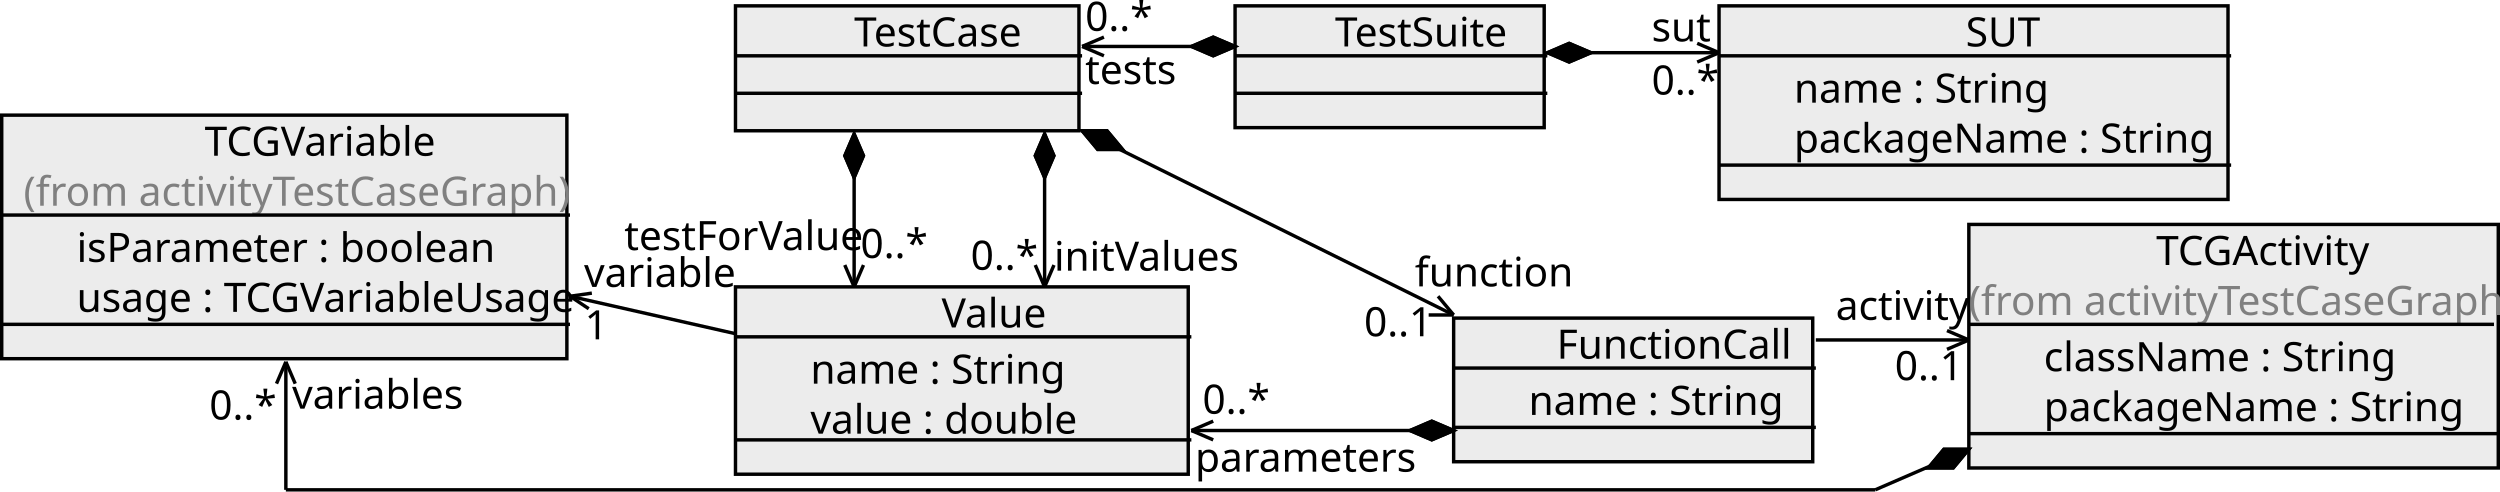
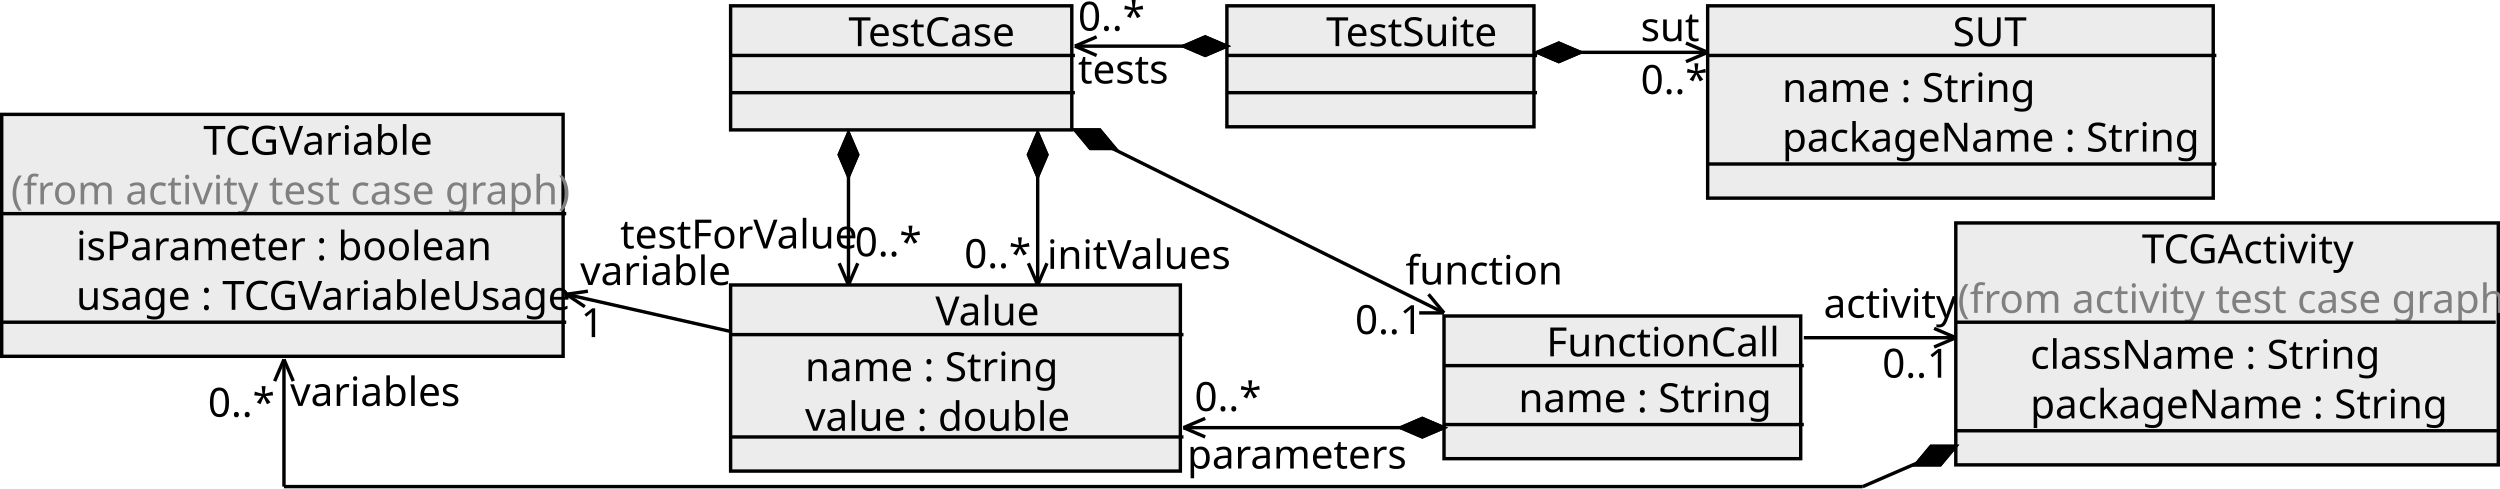
- <svg xmlns="http://www.w3.org/2000/svg" xmlns:xlink="http://www.w3.org/1999/xlink" shape-rendering="auto" width="800.661" text-rendering="auto" contentScriptType="text/ecmascript" color-interpolation="auto" color-rendering="auto" preserveAspectRatio="xMidYMid meet" font-size="12" viewBox="0 0 800.661 157.427" image-rendering="auto" stroke-miterlimit="10" zoomAndPan="magnify" version="1.0" contentStyleType="text/css" font-style="normal" height="157.427" font-weight="normal" id="svg2" style="font-size:12px;font-style:normal;font-weight:normal;fill:#000000;fill-opacity:1;stroke:#000000;stroke-width:1;stroke-linecap:square;stroke-linejoin:miter;stroke-miterlimit:10;stroke-opacity:1;stroke-dasharray:none;stroke-dashoffset:0;font-family:Dialog">
+ <svg xmlns="http://www.w3.org/2000/svg" xmlns:xlink="http://www.w3.org/1999/xlink" shape-rendering="auto" width="806.002" text-rendering="auto" contentScriptType="text/ecmascript" color-interpolation="auto" color-rendering="auto" preserveAspectRatio="xMidYMid meet" font-size="12" viewBox="0 0 806.002 157.427" image-rendering="auto" stroke-miterlimit="10" zoomAndPan="magnify" version="1.0" contentStyleType="text/css" font-style="normal" height="157.427" font-weight="normal" id="svg2" style="font-size:12px;font-style:normal;font-weight:normal;fill:#000000;fill-opacity:1;stroke:#000000;stroke-width:1;stroke-linecap:square;stroke-linejoin:miter;stroke-miterlimit:10;stroke-opacity:1;stroke-dasharray:none;stroke-dashoffset:0;font-family:Dialog">
  <defs id="genericDefs">
    <defs id="defs1">
      <linearGradient spreadMethod="pad" xlink:show="other" id="linearGradient1" xlink:actuate="onLoad" xlink:type="simple" y2="68" gradientUnits="userSpaceOnUse" y1="28" x2="405" x1="405">
        <stop id="stop9" offset="0%" stop-color="rgb(248,249,209)" stop-opacity="1" />
        <stop id="stop11" offset="100%" stop-color="white" stop-opacity="1" />
      </linearGradient>
      <linearGradient spreadMethod="pad" xlink:show="other" id="linearGradient2" xlink:actuate="onLoad" xlink:type="simple" y2="69" gradientUnits="userSpaceOnUse" y1="28" x2="245" x1="245">
        <stop id="stop14" offset="0%" stop-color="rgb(248,249,209)" stop-opacity="1" />
        <stop id="stop16" offset="100%" stop-color="white" stop-opacity="1" />
      </linearGradient>
      <linearGradient spreadMethod="pad" xlink:show="other" id="linearGradient3" xlink:actuate="onLoad" xlink:type="simple" y2="175" gradientUnits="userSpaceOnUse" y1="128" x2="475" x1="475">
        <stop id="stop19" offset="0%" stop-color="rgb(248,249,209)" stop-opacity="1" />
        <stop id="stop21" offset="100%" stop-color="white" stop-opacity="1" />
      </linearGradient>
      <linearGradient spreadMethod="pad" xlink:show="other" id="linearGradient4" xlink:actuate="onLoad" xlink:type="simple" y2="91" gradientUnits="userSpaceOnUse" y1="28" x2="560" x1="560">
        <stop id="stop24" offset="0%" stop-color="rgb(248,249,209)" stop-opacity="1" />
        <stop id="stop26" offset="100%" stop-color="white" stop-opacity="1" />
      </linearGradient>
      <linearGradient spreadMethod="pad" xlink:show="other" id="linearGradient5" xlink:actuate="onLoad" xlink:type="simple" y2="179" gradientUnits="userSpaceOnUse" y1="118" x2="245" x1="245">
        <stop id="stop29" offset="0%" stop-color="rgb(248,249,209)" stop-opacity="1" />
        <stop id="stop31" offset="100%" stop-color="white" stop-opacity="1" />
      </linearGradient>
      <linearGradient spreadMethod="pad" xlink:show="other" id="linearGradient6" xlink:actuate="onLoad" xlink:type="simple" y2="177" gradientUnits="userSpaceOnUse" y1="98" x2="640" x1="640">
        <stop id="stop34" offset="0%" stop-color="rgb(248,249,209)" stop-opacity="1" />
        <stop id="stop36" offset="100%" stop-color="white" stop-opacity="1" />
      </linearGradient>
      <linearGradient spreadMethod="pad" xlink:show="other" id="linearGradient7" xlink:actuate="onLoad" xlink:type="simple" y2="142" gradientUnits="userSpaceOnUse" y1="63" x2="10" x1="10">
        <stop id="stop39" offset="0%" stop-color="rgb(248,249,209)" stop-opacity="1" />
        <stop id="stop41" offset="100%" stop-color="white" stop-opacity="1" />
      </linearGradient>
    </defs>
    <linearGradient xlink:href="#linearGradient2" id="linearGradient3980" gradientUnits="userSpaceOnUse" spreadMethod="pad" x1="245" y1="28" x2="245" y2="69" />
    <linearGradient xlink:href="#linearGradient3" id="linearGradient3982" gradientUnits="userSpaceOnUse" spreadMethod="pad" x1="475" y1="128" x2="475" y2="175" />
    <linearGradient xlink:href="#linearGradient4" id="linearGradient3984" gradientUnits="userSpaceOnUse" spreadMethod="pad" x1="560" y1="28" x2="560" y2="91" />
    <linearGradient xlink:href="#linearGradient6" id="linearGradient3988" gradientUnits="userSpaceOnUse" spreadMethod="pad" x1="640" y1="98" x2="640" y2="177" />
    <linearGradient xlink:href="#linearGradient7" id="linearGradient3990" gradientUnits="userSpaceOnUse" spreadMethod="pad" x1="10" y1="63" x2="10" y2="142" />
    <linearGradient xlink:href="#linearGradient1" id="linearGradient4139" gradientUnits="userSpaceOnUse" spreadMethod="pad" x1="405" y1="28" x2="405" y2="68" />
  </defs>
  <rect x="395.55" y="1.877" clip-path="none" width="99" height="39" id="rect341" style="font-size:13px;fill:#ececec;fill-opacity:1;stroke:#000000;stroke-width:1.1;stroke-linecap:butt;stroke-opacity:1;font-family:Tahoma" mask="none" />
  <text x="427.55" y="14.877" clip-path="none" xml:space="preserve" id="text345" style="font-size:13px;fill:#000000;fill-opacity:1;stroke:none;font-family:Tahoma" mask="none">TestSuite</text>
  <line clip-path="none" x1="395.55" x2="495.55" y1="17.877" y2="17.877" id="line347" style="font-size:13px;fill:#000000;fill-opacity:1;stroke:#000000;stroke-width:1.1;stroke-linecap:butt;stroke-opacity:1;font-family:Tahoma" mask="none" />
  <line clip-path="none" x1="395.55" x2="495.55" y1="29.877" y2="29.877" id="line349" style="font-size:13px;fill:#000000;fill-opacity:1;stroke:#000000;stroke-width:1.1;stroke-linecap:butt;stroke-opacity:1;font-family:Tahoma" mask="none" />
  <rect x="235.55" y="1.877" clip-path="none" width="110" height="40" id="rect357" style="font-size:13px;fill:#ececec;fill-opacity:1;stroke:#000000;stroke-width:1.1;stroke-linecap:butt;stroke-opacity:1;font-family:Tahoma" mask="none" />
-   <text x="273.55" y="14.877" clip-path="none" xml:space="preserve" id="text361" style="font-size:13px;fill:#000000;stroke:none;font-family:Tahoma;fill-opacity:1" mask="none">TestCase</text>
+   <text x="273.55" y="14.877" clip-path="none" xml:space="preserve" id="text361" style="font-size:13px;fill:#000000;fill-opacity:1;stroke:none;font-family:Tahoma" mask="none">TestCase</text>
  <line clip-path="none" x1="235.55" x2="346.55" y1="17.877" y2="17.877" id="line363" style="font-size:13px;fill:#000000;fill-opacity:1;stroke:#000000;stroke-width:1.1;stroke-linecap:butt;stroke-opacity:1;font-family:Tahoma" mask="none" />
  <line clip-path="none" x1="235.55" x2="346.55" y1="29.877" y2="29.877" id="line365" style="font-size:13px;fill:#000000;fill-opacity:1;stroke:#000000;stroke-width:1.1;stroke-linecap:butt;stroke-opacity:1;font-family:Tahoma" mask="none" />
  <rect x="465.55" y="101.877" clip-path="none" width="115" height="46" id="rect373" style="font-size:13px;fill:#ececec;fill-opacity:1;stroke:#000000;stroke-width:1.1;stroke-linecap:butt;stroke-opacity:1;font-family:Tahoma" mask="none" />
  <text x="498.55" y="114.877" clip-path="none" xml:space="preserve" id="text377" style="font-size:13px;fill:#000000;fill-opacity:1;stroke:none;font-family:Tahoma" mask="none">FunctionCall</text>
  <text x="489.55" y="132.877" clip-path="none" xml:space="preserve" id="text381" style="font-size:13px;fill:#000000;fill-opacity:1;stroke:none;font-family:Tahoma" mask="none">name : String</text>
  <line clip-path="none" x1="465.55" x2="581.55" y1="117.877" y2="117.877" id="line383" style="font-size:13px;fill:#000000;fill-opacity:1;stroke:#000000;stroke-width:1.1;stroke-linecap:butt;stroke-opacity:1;font-family:Tahoma" mask="none" />
  <line clip-path="none" x1="465.55" x2="581.55" y1="136.877" y2="136.877" id="line385" style="font-size:13px;fill:#000000;fill-opacity:1;stroke:#000000;stroke-width:1.1;stroke-linecap:butt;stroke-opacity:1;font-family:Tahoma" mask="none" />
  <rect x="550.55" y="1.877" clip-path="none" width="163" height="62" id="rect393" style="font-size:13px;fill:#ececec;fill-opacity:1;stroke:#000000;stroke-width:1.1;stroke-linecap:butt;stroke-opacity:1;font-family:Tahoma" mask="none" />
  <text x="629.55" y="14.877" clip-path="none" xml:space="preserve" id="text397" style="font-size:13px;fill:#000000;fill-opacity:1;stroke:none;font-family:Tahoma" mask="none">SUT</text>
  <text x="574.55" y="32.877" clip-path="none" xml:space="preserve" id="text401" style="font-size:13px;fill:#000000;fill-opacity:1;stroke:none;font-family:Tahoma" mask="none">name : String</text>
  <text x="574.55" y="48.877" clip-path="none" xml:space="preserve" id="text405" style="font-size:13px;fill:#000000;fill-opacity:1;stroke:none;font-family:Tahoma" mask="none">packageName : String</text>
  <line clip-path="none" x1="550.55" x2="714.55" y1="17.877" y2="17.877" id="line407" style="font-size:13px;fill:#000000;fill-opacity:1;stroke:#000000;stroke-width:1.1;stroke-linecap:butt;stroke-opacity:1;font-family:Tahoma" mask="none" />
  <line clip-path="none" x1="550.55" x2="714.55" y1="52.877" y2="52.877" id="line409" style="font-size:13px;fill:#000000;fill-opacity:1;stroke:#000000;stroke-width:1.1;stroke-linecap:butt;stroke-opacity:1;font-family:Tahoma" mask="none" />
  <rect x="235.55" y="91.877" clip-path="none" width="145" height="60" id="rect417" style="font-size:13px;fill:#ececec;fill-opacity:1;stroke:#000000;stroke-width:1.1;stroke-linecap:butt;stroke-opacity:1;font-family:Tahoma" mask="none" />
  <text x="301.55" y="104.877" clip-path="none" xml:space="preserve" id="text421" style="font-size:13px;fill:#000000;fill-opacity:1;stroke:none;font-family:Tahoma" mask="none">Value</text>
  <text x="259.55" y="122.877" clip-path="none" xml:space="preserve" id="text425" style="font-size:13px;fill:#000000;fill-opacity:1;stroke:none;font-family:Tahoma" mask="none">name : String</text>
  <text x="259.55" y="138.877" clip-path="none" xml:space="preserve" id="text429" style="font-size:13px;fill:#000000;fill-opacity:1;stroke:none;font-family:Tahoma" mask="none">value : double</text>
  <line clip-path="none" x1="235.55" x2="381.55" y1="107.877" y2="107.877" id="line453" style="font-size:13px;fill:#000000;fill-opacity:1;stroke:#000000;stroke-width:1.1;stroke-linecap:butt;stroke-opacity:1;font-family:Tahoma" mask="none" />
  <line clip-path="none" x1="235.55" x2="381.55" y1="140.877" y2="140.877" id="line455" style="font-size:13px;fill:#000000;fill-opacity:1;stroke:#000000;stroke-width:1.1;stroke-linecap:butt;stroke-opacity:1;font-family:Tahoma" mask="none" />
-   <rect x="630.55" y="71.877" clip-path="none" width="169.561" height="78" id="rect463" style="font-size:13px;fill:#ececec;fill-opacity:1;stroke:#000000;stroke-width:1.1;stroke-linecap:butt;stroke-opacity:1;font-family:Tahoma" mask="none" />
+   <rect x="630.55" y="71.877" clip-path="none" width="174.902" height="78" id="rect463" style="font-size:13px;fill:#ececec;fill-opacity:1;stroke:#000000;stroke-width:1.1;stroke-linecap:butt;stroke-opacity:1;font-family:Tahoma" mask="none" />
  <text x="690.55" y="84.877" clip-path="none" xml:space="preserve" id="text467" style="font-size:13px;fill:#000000;fill-opacity:1;stroke:none;font-family:Tahoma" mask="none">TCGActivity</text>
-   <text xml:space="preserve" x="630.55" y="100.877" clip-path="none" id="text469" style="font-size:13px;fill:#808080;stroke:none;font-family:Tahoma" mask="none">(from activityTestCaseGraph)</text>
+   <text xml:space="preserve" x="631.143" y="100.877" clip-path="none" id="text469" style="font-size:13px;fill:#808080;stroke:none;font-family:Tahoma" mask="none">(from activity test case graph)</text>
  <text x="654.55" y="118.877" clip-path="none" xml:space="preserve" id="text473" style="font-size:13px;fill:#000000;fill-opacity:1;stroke:none;font-family:Tahoma" mask="none">className : String</text>
  <text x="654.55" y="134.877" clip-path="none" xml:space="preserve" id="text477" style="font-size:13px;fill:#000000;fill-opacity:1;stroke:none;font-family:Tahoma" mask="none">packageName : String</text>
-   <line clip-path="none" x1="630.554" x2="798.733" y1="103.877" y2="103.877" id="line479" style="font-size:13px;fill:#000000;fill-opacity:1;stroke:#000000;stroke-width:1.1;stroke-linecap:butt;stroke-opacity:1;font-family:Tahoma" mask="none" />
-   <line clip-path="none" x1="630.558" x2="799.916" y1="138.877" y2="138.877" id="line481" style="font-size:13px;fill:#000000;fill-opacity:1;stroke:#000000;stroke-width:1.1;stroke-linecap:butt;stroke-opacity:1;font-family:Tahoma" mask="none" />
+   <line clip-path="none" x1="630.556" x2="804.623" y1="103.877" y2="103.877" id="line479" style="font-size:13px;fill:#000000;fill-opacity:1;stroke:#000000;stroke-width:1.1;stroke-linecap:butt;stroke-opacity:1;font-family:Tahoma" mask="none" />
+   <line clip-path="none" x1="630.558" x2="805.251" y1="138.877" y2="138.877" id="line481" style="font-size:13px;fill:#000000;fill-opacity:1;stroke:#000000;stroke-width:1.1;stroke-linecap:butt;stroke-opacity:1;font-family:Tahoma" mask="none" />
  <rect x="0.55" y="36.877" clip-path="none" width="181" height="78" id="rect491" style="font-size:13px;fill:#ececec;fill-opacity:1;stroke:#000000;stroke-width:1.1;stroke-linecap:butt;stroke-opacity:1;font-family:Tahoma" mask="none" />
  <text x="65.55" y="49.877" clip-path="none" xml:space="preserve" id="text495" style="font-size:13px;fill:#000000;fill-opacity:1;stroke:none;font-family:Tahoma" mask="none">TCGVariable</text>
-   <text xml:space="preserve" x="7.55" y="65.877" clip-path="none" id="text497" style="font-size:13px;fill:#808080;stroke:none;font-family:Tahoma" mask="none">(from activityTestCaseGraph)</text>
+   <text xml:space="preserve" x="3.55" y="65.877" clip-path="none" id="text497" style="font-size:13px;fill:#808080;stroke:none;font-family:Tahoma" mask="none">(from activity test case graph)</text>
  <text x="24.55" y="83.877" clip-path="none" xml:space="preserve" id="text501" style="font-size:13px;fill:#000000;fill-opacity:1;stroke:none;font-family:Tahoma" mask="none">isParameter : boolean</text>
  <text x="24.55" y="99.877" clip-path="none" xml:space="preserve" id="text505" style="font-size:13px;fill:#000000;fill-opacity:1;stroke:none;font-family:Tahoma" mask="none">usage : TCGVariableUsage</text>
  <line clip-path="none" x1="0.55" x2="182.55" y1="68.877" y2="68.877" id="line507" style="font-size:13px;fill:#000000;fill-opacity:1;stroke:#000000;stroke-width:1.1;stroke-linecap:butt;stroke-opacity:1;font-family:Tahoma" mask="none" />
  <line clip-path="none" x1="0.55" x2="182.55" y1="103.877" y2="103.877" id="line509" style="font-size:13px;fill:#000000;fill-opacity:1;stroke:#000000;stroke-width:1.1;stroke-linecap:butt;stroke-opacity:1;font-family:Tahoma" mask="none" />
  <line clip-path="none" x1="395.55" x2="346.55" y1="14.877" y2="14.877" id="line513" style="font-size:13px;fill:#000000;fill-opacity:1;stroke:#000000;stroke-width:1.1;stroke-linecap:butt;stroke-opacity:1;font-family:Tahoma" mask="none" />
-   <polygon clip-path="none" points="398,38 391,41 398,44 398,44 405,41 " id="polygon515" style="font-size:13px;fill:#000000;fill-opacity:1;stroke:#000000;stroke-opacity:1;font-family:Tahoma" mask="none" transform="translate(-9.45,-26.12305)" />
-   <polygon clip-path="none" points="398,38 391,41 398,44 398,44 405,41 " id="polygon517" style="font-size:13px;fill:#000000;fill-opacity:1;stroke:#000000;stroke-width:1.1;stroke-linecap:butt;stroke-opacity:1;font-family:Tahoma" mask="none" transform="translate(-9.45,-26.12305)" />
+   <polygon clip-path="none" points="398,44 405,41 398,38 391,41 398,44 " id="polygon515" style="font-size:13px;fill:#000000;fill-opacity:1;stroke:#000000;stroke-opacity:1;font-family:Tahoma" mask="none" transform="translate(-9.450009,-26.12305)" />
+   <polygon clip-path="none" points="398,44 405,41 398,38 391,41 398,44 " id="polygon517" style="font-size:13px;fill:#000000;fill-opacity:1;stroke:#000000;stroke-width:1.1;stroke-linecap:butt;stroke-opacity:1;font-family:Tahoma" mask="none" transform="translate(-9.450009,-26.12305)" />
  <line clip-path="none" x1="353.55" x2="346.55" y1="11.877" y2="14.877" id="line519" style="font-size:13px;fill:#000000;fill-opacity:1;stroke:#000000;stroke-width:1.1;stroke-linecap:butt;stroke-opacity:1;font-family:Tahoma" mask="none" />
  <line clip-path="none" x1="346.55" x2="353.55" y1="14.877" y2="17.877" id="line521" style="font-size:13px;fill:#000000;fill-opacity:1;stroke:#000000;stroke-width:1.1;stroke-linecap:butt;stroke-opacity:1;font-family:Tahoma" mask="none" />
  <text x="347.55" y="26.91" clip-path="none" xml:space="preserve" id="text523" style="font-size:13px;fill:#000000;fill-opacity:1;stroke:none;font-family:Tahoma" mask="none">tests</text>
  <text x="347.55" y="9.877" clip-path="none" xml:space="preserve" id="text525" style="font-size:13px;fill:#000000;fill-opacity:1;stroke:none;font-family:Tahoma" mask="none">0..*</text>
  <line clip-path="none" x1="495.55" x2="550.55" y1="16.877" y2="16.877" id="line527" style="font-size:13px;fill:#000000;fill-opacity:1;stroke:#000000;stroke-width:1.1;stroke-linecap:butt;stroke-opacity:1;font-family:Tahoma" mask="none" />
-   <polygon clip-path="none" points="512,46 519,43 512,40 512,40 505,43 " id="polygon529" style="font-size:13px;fill:#000000;fill-opacity:1;stroke:#000000;stroke-opacity:1;font-family:Tahoma" mask="none" transform="translate(-9.45,-26.12305)" />
-   <polygon clip-path="none" points="512,46 519,43 512,40 512,40 505,43 " id="polygon531" style="font-size:13px;fill:#000000;fill-opacity:1;stroke:#000000;stroke-width:1.1;stroke-linecap:butt;stroke-opacity:1;font-family:Tahoma" mask="none" transform="translate(-9.45,-26.12305)" />
+   <polygon clip-path="none" points="512,40 505,43 512,46 519,43 512,40 " id="polygon529" style="font-size:13px;fill:#000000;fill-opacity:1;stroke:#000000;stroke-opacity:1;font-family:Tahoma" mask="none" transform="translate(-9.450009,-26.12305)" />
+   <polygon clip-path="none" points="512,40 505,43 512,46 519,43 512,40 " id="polygon531" style="font-size:13px;fill:#000000;fill-opacity:1;stroke:#000000;stroke-width:1.1;stroke-linecap:butt;stroke-opacity:1;font-family:Tahoma" mask="none" transform="translate(-9.450009,-26.12305)" />
  <line clip-path="none" x1="543.55" x2="550.55" y1="19.877" y2="16.877" id="line533" style="font-size:13px;fill:#000000;fill-opacity:1;stroke:#000000;stroke-width:1.1;stroke-linecap:butt;stroke-opacity:1;font-family:Tahoma" mask="none" />
  <line clip-path="none" x1="550.55" x2="543.55" y1="16.877" y2="13.877" id="line535" style="font-size:13px;fill:#000000;fill-opacity:1;stroke:#000000;stroke-width:1.1;stroke-linecap:butt;stroke-opacity:1;font-family:Tahoma" mask="none" />
  <text x="528.956" y="13.251" clip-path="none" xml:space="preserve" id="text537" style="font-size:13px;fill:#000000;fill-opacity:1;stroke:none;font-family:Tahoma" mask="none">sut</text>
  <text x="528.956" y="30.283" clip-path="none" xml:space="preserve" id="text539" style="font-size:13px;fill:#000000;fill-opacity:1;stroke:none;font-family:Tahoma" mask="none">0..*</text>
  <line clip-path="none" x1="334.55" x2="334.55" y1="42.877" y2="91.877" id="line541" style="font-size:13px;fill:#000000;fill-opacity:1;stroke:#000000;stroke-width:1.1;stroke-linecap:butt;stroke-opacity:1;font-family:Tahoma" mask="none" />
-   <polygon clip-path="none" points="333,76 333,76 330,69 327,76 330,83 " id="polygon543" style="font-size:13px;fill:#000000;fill-opacity:1;stroke:#000000;stroke-opacity:1;font-family:Tahoma" mask="none" transform="translate(4.55,-26.12305)" />
-   <polygon clip-path="none" points="333,76 333,76 330,69 327,76 330,83 " id="polygon545" style="font-size:13px;fill:#000000;fill-opacity:1;stroke:#000000;stroke-width:1.1;stroke-linecap:butt;stroke-opacity:1;font-family:Tahoma" mask="none" transform="translate(4.55,-26.12305)" />
+   <polygon clip-path="none" points="327,76 330,83 333,76 333,76 330,69 " id="polygon543" style="font-size:13px;fill:#000000;fill-opacity:1;stroke:#000000;stroke-opacity:1;font-family:Tahoma" mask="none" transform="translate(4.549991,-26.12305)" />
+   <polygon clip-path="none" points="327,76 330,83 333,76 333,76 330,69 " id="polygon545" style="font-size:13px;fill:#000000;fill-opacity:1;stroke:#000000;stroke-width:1.1;stroke-linecap:butt;stroke-opacity:1;font-family:Tahoma" mask="none" transform="translate(4.549991,-26.12305)" />
  <line clip-path="none" x1="331.55" x2="334.55" y1="84.877" y2="91.877" id="line547" style="font-size:13px;fill:#000000;fill-opacity:1;stroke:#000000;stroke-width:1.1;stroke-linecap:butt;stroke-opacity:1;font-family:Tahoma" mask="none" />
  <line clip-path="none" x1="334.55" x2="337.55" y1="91.877" y2="84.877" id="line549" style="font-size:13px;fill:#000000;fill-opacity:1;stroke:#000000;stroke-width:1.1;stroke-linecap:butt;stroke-opacity:1;font-family:Tahoma" mask="none" />
  <text x="337.574" y="86.69" clip-path="none" xml:space="preserve" id="text551" style="font-size:13px;fill:#000000;fill-opacity:1;stroke:none;font-family:Tahoma" mask="none">initValues</text>
  <text x="310.867" y="86.405" clip-path="none" xml:space="preserve" id="text553" style="font-size:13px;fill:#000000;fill-opacity:1;stroke:none;font-family:Tahoma" mask="none">0..*</text>
  <line clip-path="none" x1="346.55" x2="465.55" y1="41.877" y2="100.877" id="line555" style="font-size:13px;fill:#000000;fill-opacity:1;stroke:#000000;stroke-width:1.1;stroke-linecap:butt;stroke-opacity:1;font-family:Tahoma" mask="none" />
-   <polygon clip-path="none" points="361,74 369,74 364,68 364,68 356,68 " id="polygon557" style="font-size:13px;fill:#000000;fill-opacity:1;stroke:#000000;stroke-opacity:1;font-family:Tahoma" mask="none" transform="translate(-9.45,-26.12305)" />
-   <polygon clip-path="none" points="361,74 369,74 364,68 364,68 356,68 " id="polygon559" style="font-size:13px;fill:#000000;fill-opacity:1;stroke:#000000;stroke-width:1.1;stroke-linecap:butt;stroke-opacity:1;font-family:Tahoma" mask="none" transform="translate(-9.45,-26.12305)" />
+   <polygon clip-path="none" points="364,68 356,68 361,74 369,74 364,68 " id="polygon557" style="font-size:13px;fill:#000000;fill-opacity:1;stroke:#000000;stroke-opacity:1;font-family:Tahoma" mask="none" transform="translate(-9.450009,-26.12305)" />
+   <polygon clip-path="none" points="364,68 356,68 361,74 369,74 364,68 " id="polygon559" style="font-size:13px;fill:#000000;fill-opacity:1;stroke:#000000;stroke-width:1.1;stroke-linecap:butt;stroke-opacity:1;font-family:Tahoma" mask="none" transform="translate(-9.450009,-26.12305)" />
  <line clip-path="none" x1="457.55" x2="465.55" y1="100.877" y2="100.877" id="line561" style="font-size:13px;fill:#000000;fill-opacity:1;stroke:#000000;stroke-width:1.1;stroke-linecap:butt;stroke-opacity:1;font-family:Tahoma" mask="none" />
  <line clip-path="none" x1="465.55" x2="460.55" y1="100.877" y2="94.877" id="line563" style="font-size:13px;fill:#000000;fill-opacity:1;stroke:#000000;stroke-width:1.1;stroke-linecap:butt;stroke-opacity:1;font-family:Tahoma" mask="none" />
  <text x="453.126" y="91.714" clip-path="none" xml:space="preserve" id="text565" style="font-size:13px;fill:#000000;fill-opacity:1;stroke:none;font-family:Tahoma" mask="none">function</text>
  <text x="436.859" y="107.69" clip-path="none" xml:space="preserve" id="text567" style="font-size:13px;fill:#000000;fill-opacity:1;stroke:none;font-family:Tahoma" mask="none">0..1</text>
  <line clip-path="none" x1="273.55" x2="273.55" y1="42.877" y2="91.877" id="line569" style="font-size:13px;fill:#000000;fill-opacity:1;stroke:#000000;stroke-width:1.1;stroke-linecap:butt;stroke-opacity:1;font-family:Tahoma" mask="none" />
-   <polygon clip-path="none" points="316,76 319,83 322,76 322,76 319,69 " id="polygon571" style="font-size:13px;fill:#000000;fill-opacity:1;stroke:#000000;stroke-opacity:1;font-family:Tahoma" mask="none" transform="translate(-45.45,-26.12305)" />
-   <polygon clip-path="none" points="316,76 319,83 322,76 322,76 319,69 " id="polygon573" style="font-size:13px;fill:#000000;fill-opacity:1;stroke:#000000;stroke-width:1.1;stroke-linecap:butt;stroke-opacity:1;font-family:Tahoma" mask="none" transform="translate(-45.45,-26.12305)" />
+   <polygon clip-path="none" points="322,76 319,69 316,76 319,83 322,76 " id="polygon571" style="font-size:13px;fill:#000000;fill-opacity:1;stroke:#000000;stroke-opacity:1;font-family:Tahoma" mask="none" transform="translate(-45.45001,-26.12305)" />
+   <polygon clip-path="none" points="322,76 319,69 316,76 319,83 322,76 " id="polygon573" style="font-size:13px;fill:#000000;fill-opacity:1;stroke:#000000;stroke-width:1.1;stroke-linecap:butt;stroke-opacity:1;font-family:Tahoma" mask="none" transform="translate(-45.45001,-26.12305)" />
  <line clip-path="none" x1="270.55" x2="273.55" y1="84.877" y2="91.877" id="line575" style="font-size:13px;fill:#000000;fill-opacity:1;stroke:#000000;stroke-width:1.1;stroke-linecap:butt;stroke-opacity:1;font-family:Tahoma" mask="none" />
  <line clip-path="none" x1="273.55" x2="276.55" y1="91.877" y2="84.877" id="line577" style="font-size:13px;fill:#000000;fill-opacity:1;stroke:#000000;stroke-width:1.1;stroke-linecap:butt;stroke-opacity:1;font-family:Tahoma" mask="none" />
  <text x="199.941" y="80.097" clip-path="none" xml:space="preserve" id="text579" style="font-size:13px;fill:#000000;fill-opacity:1;stroke:none;font-family:Tahoma" mask="none">testForValue</text>
  <text x="275.583" y="82.625" clip-path="none" xml:space="preserve" id="text581" style="font-size:13px;fill:#000000;fill-opacity:1;stroke:none;font-family:Tahoma" mask="none">0..*</text>
  <line clip-path="none" x1="465.55" x2="381.55" y1="137.877" y2="137.877" id="line583" style="font-size:13px;fill:#000000;fill-opacity:1;stroke:#000000;stroke-width:1.1;stroke-linecap:butt;stroke-opacity:1;font-family:Tahoma" mask="none" />
-   <polygon clip-path="none" points="468,161 461,164 468,167 468,167 475,164 " id="polygon585" style="font-size:13px;fill:#000000;fill-opacity:1;stroke:#000000;stroke-opacity:1;font-family:Tahoma" mask="none" transform="translate(-9.45,-26.12305)" />
-   <polygon clip-path="none" points="468,161 461,164 468,167 468,167 475,164 " id="polygon587" style="font-size:13px;fill:#000000;fill-opacity:1;stroke:#000000;stroke-width:1.1;stroke-linecap:butt;stroke-opacity:1;font-family:Tahoma" mask="none" transform="translate(-9.45,-26.12305)" />
+   <polygon clip-path="none" points="468,167 475,164 468,161 461,164 468,167 " id="polygon585" style="font-size:13px;fill:#000000;fill-opacity:1;stroke:#000000;stroke-opacity:1;font-family:Tahoma" mask="none" transform="translate(-9.450009,-26.12305)" />
+   <polygon clip-path="none" points="468,167 475,164 468,161 461,164 468,167 " id="polygon587" style="font-size:13px;fill:#000000;fill-opacity:1;stroke:#000000;stroke-width:1.1;stroke-linecap:butt;stroke-opacity:1;font-family:Tahoma" mask="none" transform="translate(-9.450009,-26.12305)" />
  <line clip-path="none" x1="388.55" x2="381.55" y1="134.877" y2="137.877" id="line589" style="font-size:13px;fill:#000000;fill-opacity:1;stroke:#000000;stroke-width:1.1;stroke-linecap:butt;stroke-opacity:1;font-family:Tahoma" mask="none" />
  <line clip-path="none" x1="381.55" x2="388.55" y1="137.877" y2="140.877" id="line591" style="font-size:13px;fill:#000000;fill-opacity:1;stroke:#000000;stroke-width:1.1;stroke-linecap:butt;stroke-opacity:1;font-family:Tahoma" mask="none" />
  <text x="382.737" y="151.064" clip-path="none" xml:space="preserve" id="text593" style="font-size:13px;fill:#000000;fill-opacity:1;stroke:none;font-family:Tahoma" mask="none">parameters</text>
  <text x="385.111" y="132.503" clip-path="none" xml:space="preserve" id="text595" style="font-size:13px;fill:#000000;fill-opacity:1;stroke:none;font-family:Tahoma" mask="none">0..*</text>
  <line clip-path="none" x1="581.55" x2="630.55" y1="108.877" y2="108.877" id="line597" style="font-size:13px;fill:#000000;fill-opacity:1;stroke:#000000;stroke-width:1.1;stroke-linecap:butt;stroke-opacity:1;font-family:Tahoma" mask="none" />
  <line clip-path="none" x1="623.55" x2="630.55" y1="111.877" y2="108.877" id="line599" style="font-size:13px;fill:#000000;fill-opacity:1;stroke:#000000;stroke-width:1.1;stroke-linecap:butt;stroke-opacity:1;font-family:Tahoma" mask="none" />
  <line clip-path="none" x1="630.55" x2="623.55" y1="108.877" y2="105.877" id="line601" style="font-size:13px;fill:#000000;fill-opacity:1;stroke:#000000;stroke-width:1.1;stroke-linecap:butt;stroke-opacity:1;font-family:Tahoma" mask="none" />
  <text x="587.924" y="102.438" clip-path="none" xml:space="preserve" id="text603" style="font-size:13px;fill:#000000;fill-opacity:1;stroke:none;font-family:Tahoma" mask="none">activity</text>
  <text x="606.835" y="121.755" clip-path="none" xml:space="preserve" id="text605" style="font-size:13px;fill:#000000;fill-opacity:1;stroke:none;font-family:Tahoma" mask="none">0..1</text>
  <line clip-path="none" x1="235.55" x2="182.55" y1="106.877" y2="94.877" id="line607" style="font-size:13px;fill:#000000;fill-opacity:1;stroke:#000000;stroke-width:1.1;stroke-linecap:butt;stroke-opacity:1;font-family:Tahoma" mask="none" />
  <line clip-path="none" x1="189.55" x2="182.55" y1="93.877" y2="94.877" id="line609" style="font-size:13px;fill:#000000;fill-opacity:1;stroke:#000000;stroke-width:1.1;stroke-linecap:butt;stroke-opacity:1;font-family:Tahoma" mask="none" />
  <line clip-path="none" x1="182.55" x2="188.55" y1="94.877" y2="98.877" id="line611" style="font-size:13px;fill:#000000;fill-opacity:1;stroke:#000000;stroke-width:1.1;stroke-linecap:butt;stroke-opacity:1;font-family:Tahoma" mask="none" />
  <text x="187.046" y="91.886" clip-path="none" xml:space="preserve" id="text613" style="font-size:13px;fill:#000000;fill-opacity:1;stroke:none;font-family:Tahoma" mask="none">variable</text>
-   <text x="187.265" y="108.681" clip-path="none" xml:space="preserve" id="text615" style="font-size:13px;fill:#000000;fill-opacity:1;stroke:none;stroke-opacity:1;font-family:Tahoma" mask="none">1</text>
+   <text x="187.265" y="108.681" clip-path="none" xml:space="preserve" id="text615" style="font-size:13px;fill:#000000;fill-opacity:1;stroke:none;font-family:Tahoma" mask="none">1</text>
  <line clip-path="none" x1="630.55" x2="600.55" y1="143.877" y2="156.877" id="line617" style="font-size:13px;fill:#000000;fill-opacity:1;stroke:#000000;stroke-width:1.1;stroke-linecap:butt;stroke-opacity:1;font-family:Tahoma" mask="none" />
  <line clip-path="none" x1="600.55" x2="91.55" y1="156.877" y2="156.877" id="line619" style="font-size:13px;fill:#000000;fill-opacity:1;stroke:#000000;stroke-width:1.1;stroke-linecap:butt;stroke-opacity:1;font-family:Tahoma" mask="none" />
  <line clip-path="none" x1="91.55" x2="91.55" y1="156.877" y2="115.877" id="line621" style="font-size:13px;fill:#000000;fill-opacity:1;stroke:#000000;stroke-width:1.1;stroke-linecap:butt;stroke-opacity:1;font-family:Tahoma" mask="none" />
-   <polygon clip-path="none" points="632,170 627,176 635,176 635,176 640,170 " id="polygon623" style="font-size:13px;fill:#000000;fill-opacity:1;stroke:#000000;stroke-opacity:1;font-family:Tahoma" mask="none" transform="translate(-9.45,-26.12305)" />
-   <polygon clip-path="none" points="632,170 627,176 635,176 635,176 640,170 " id="polygon625" style="font-size:13px;fill:#000000;fill-opacity:1;stroke:#000000;stroke-width:1.1;stroke-linecap:butt;stroke-opacity:1;font-family:Tahoma" mask="none" transform="translate(-9.45,-26.12305)" />
+   <polygon clip-path="none" points="635,176 640,170 632,170 627,176 635,176 " id="polygon623" style="font-size:13px;fill:#000000;fill-opacity:1;stroke:#000000;stroke-opacity:1;font-family:Tahoma" mask="none" transform="translate(-9.450009,-26.12305)" />
+   <polygon clip-path="none" points="635,176 640,170 632,170 627,176 635,176 " id="polygon625" style="font-size:13px;fill:#000000;fill-opacity:1;stroke:#000000;stroke-width:1.1;stroke-linecap:butt;stroke-opacity:1;font-family:Tahoma" mask="none" transform="translate(-9.450009,-26.12305)" />
  <line clip-path="none" x1="94.55" x2="91.55" y1="122.877" y2="115.877" id="line627" style="font-size:13px;fill:#000000;fill-opacity:1;stroke:#000000;stroke-width:1.1;stroke-linecap:butt;stroke-opacity:1;font-family:Tahoma" mask="none" />
  <line clip-path="none" x1="91.55" x2="88.55" y1="115.877" y2="122.877" id="line629" style="font-size:13px;fill:#000000;fill-opacity:1;stroke:#000000;stroke-width:1.1;stroke-linecap:butt;stroke-opacity:1;font-family:Tahoma" mask="none" />
  <text x="93.55" y="130.877" clip-path="none" xml:space="preserve" id="text631" style="font-size:13px;fill:#000000;fill-opacity:1;stroke:none;font-family:Tahoma" mask="none">variables</text>
  <text x="67.037" y="134.357" clip-path="none" xml:space="preserve" id="text633" style="font-size:13px;fill:#000000;fill-opacity:1;stroke:none;font-family:Tahoma" mask="none">0..*</text>
</svg>
